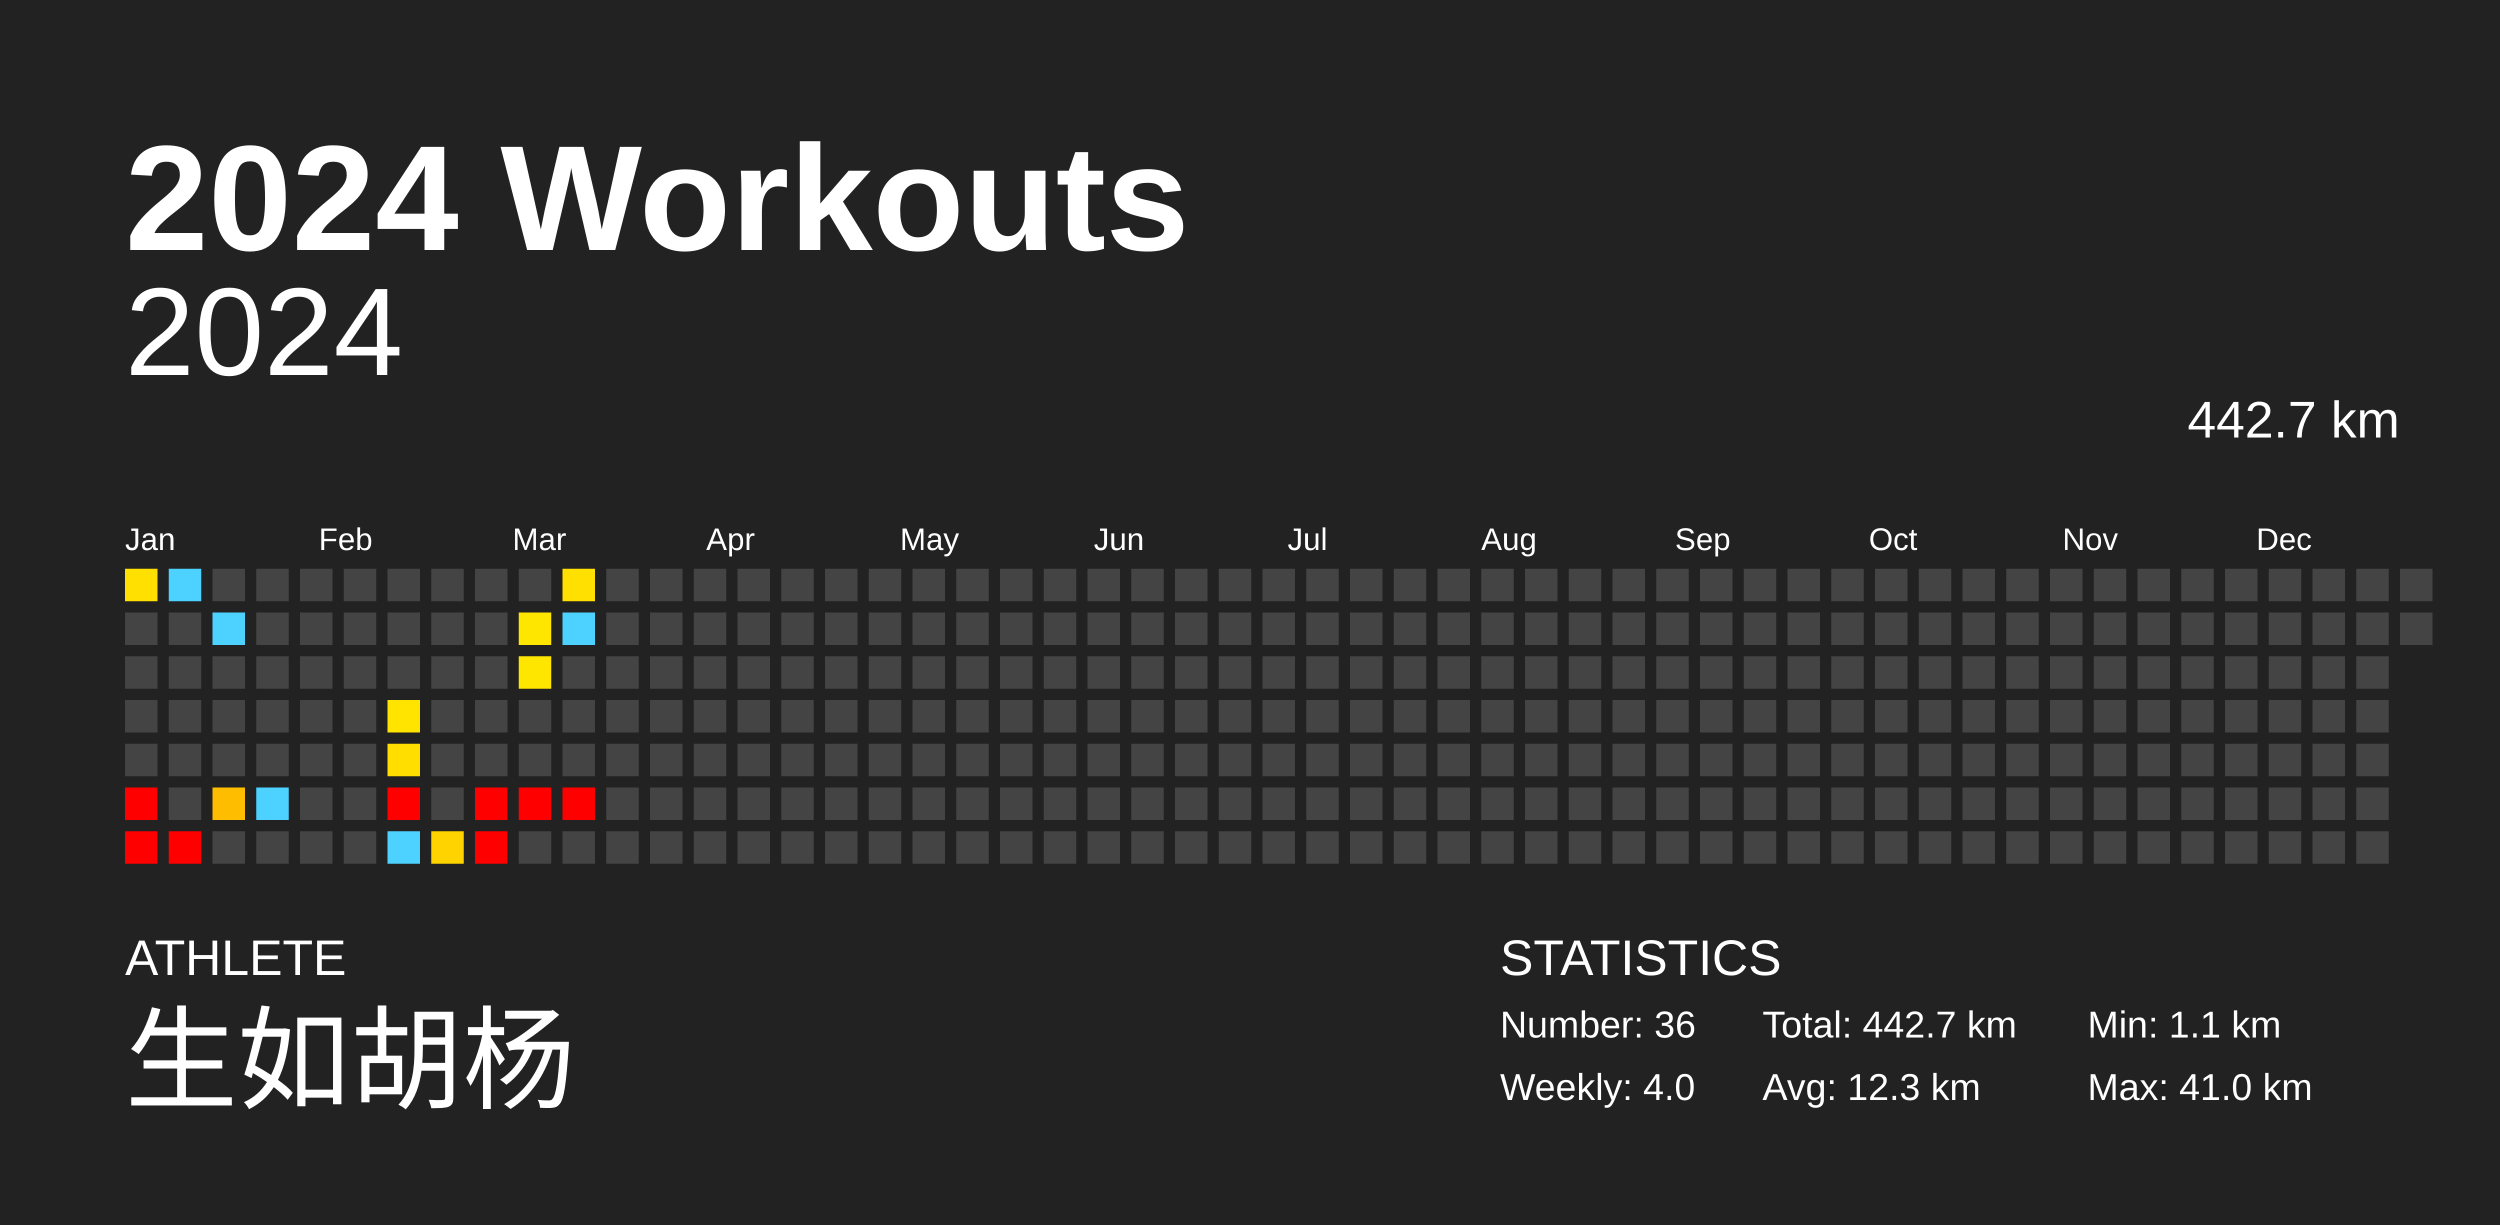
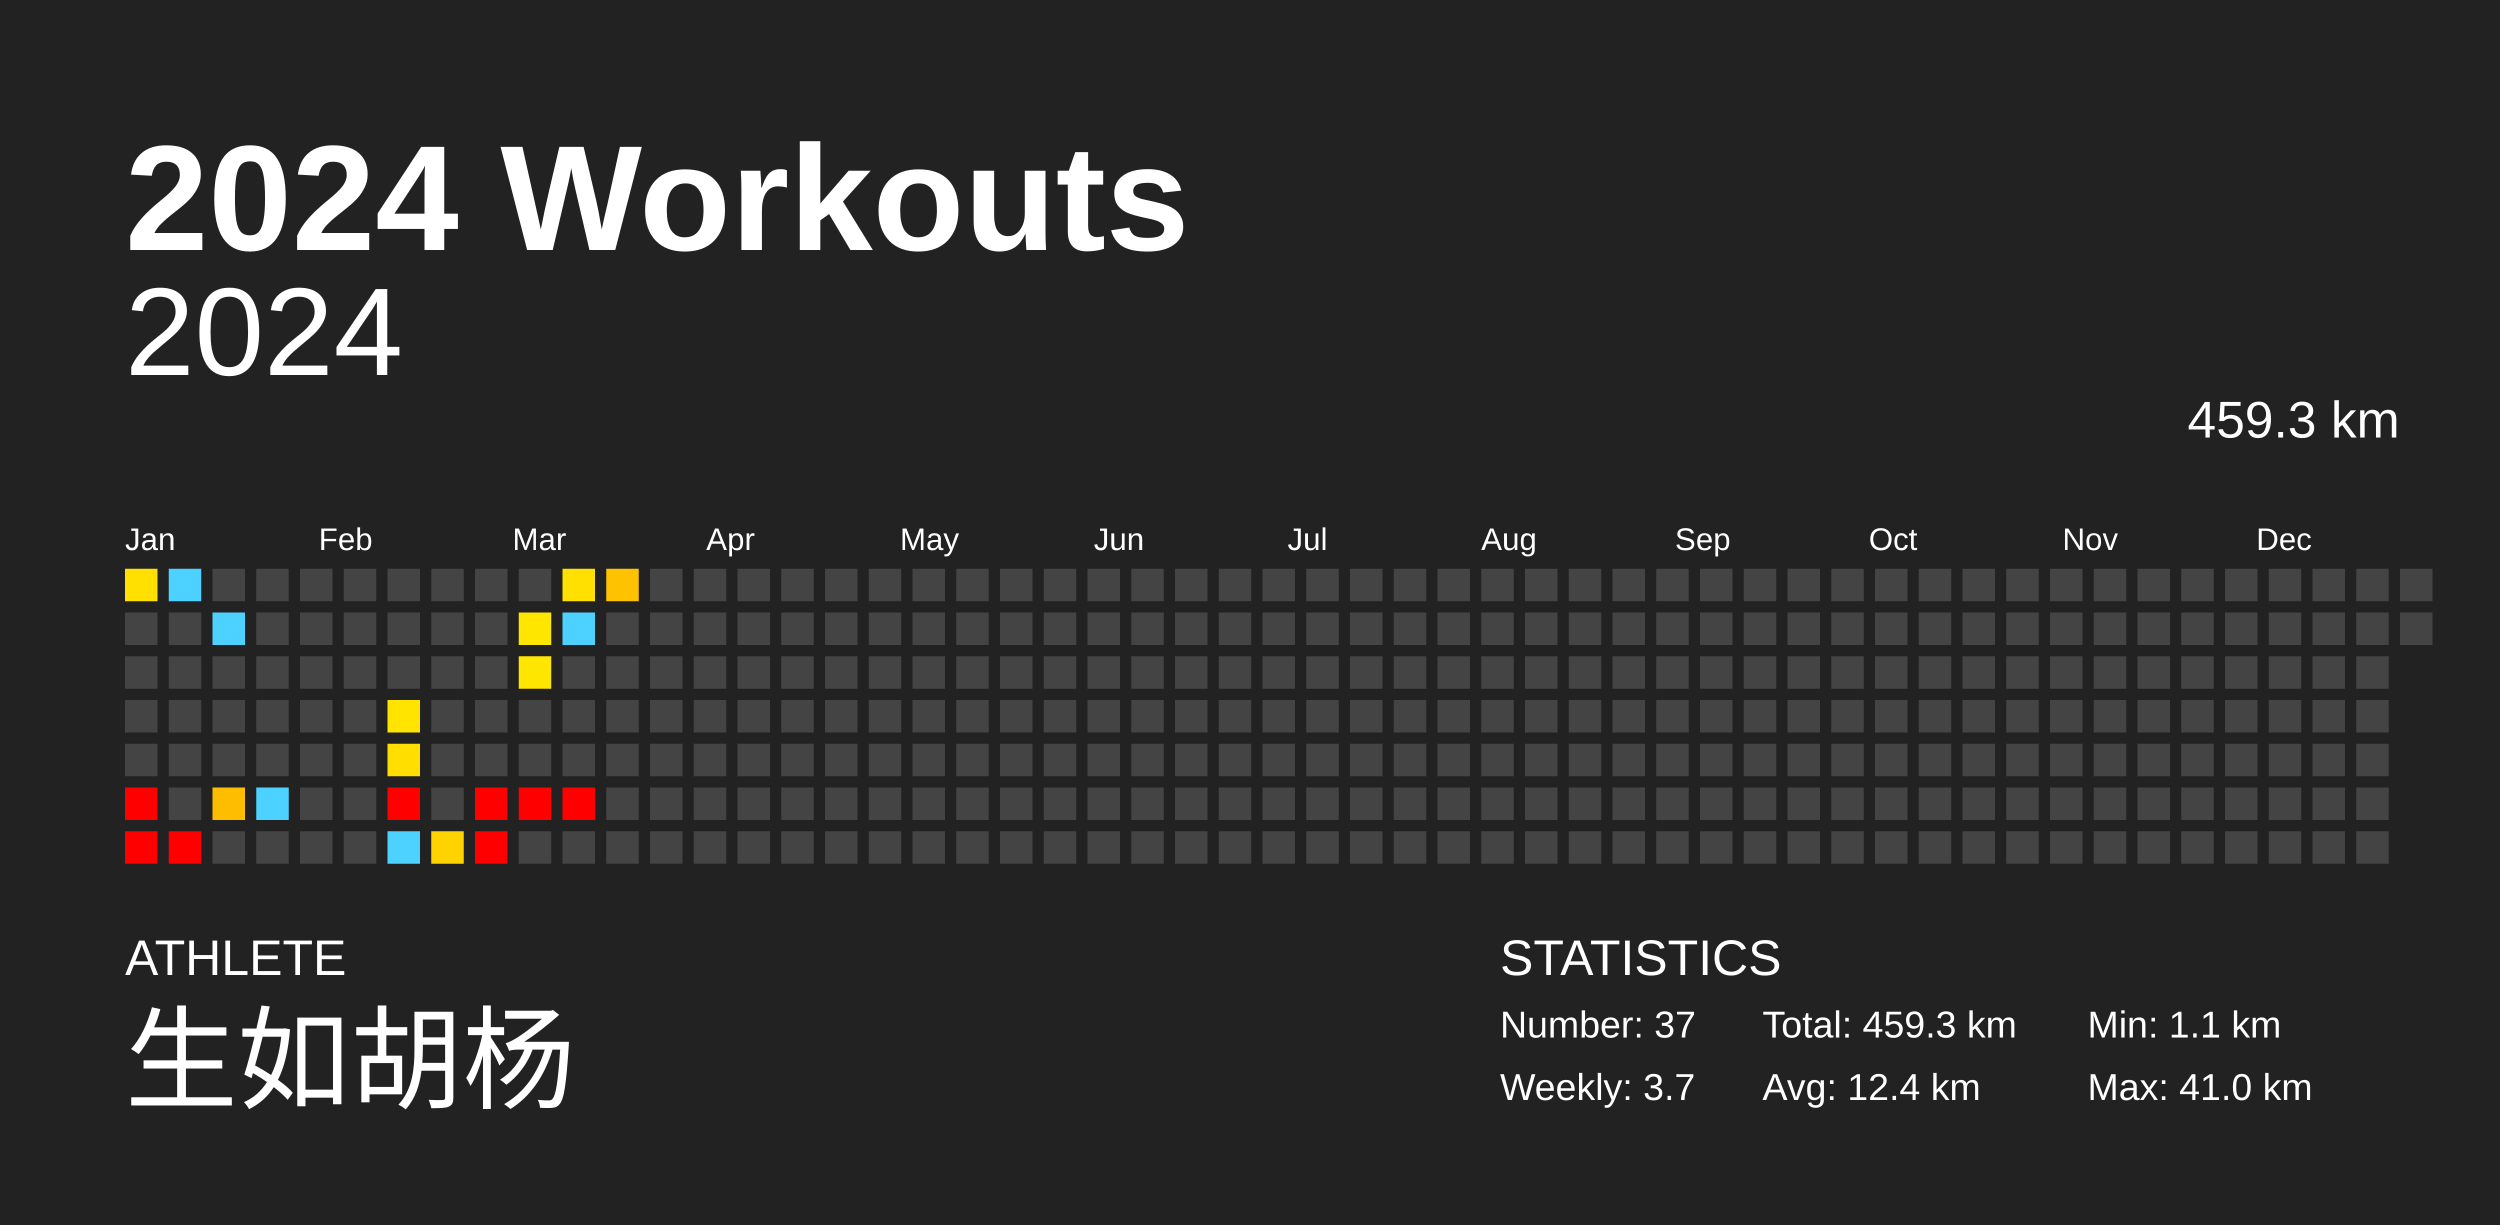
<svg xmlns="http://www.w3.org/2000/svg" baseProfile="full" height="98mm" version="1.1" viewBox="0,0,200,98" width="200mm">
  <defs />
  <rect fill="#222222" height="98" width="200" x="0" y="0" />
  <text fill="#FFFFFF" style="font-size:12px; font-family:Arial; font-weight:bold;" x="10" y="20">2024 Workouts</text>
  <text fill="#FFFFFF" style="font-size:4px; font-family:Arial" x="10" y="78">ATHLETE</text>
  <text fill="#FFFFFF" style="font-size:9px; font-family:Arial" x="10" y="88">生如胡杨</text>
  <text fill="#FFFFFF" style="font-size:4px; font-family:Arial" x="120" y="78">STATISTICS</text>
-   <text fill="#FFFFFF" style="font-size:3px; font-family:Arial" x="120" y="83">Number: 36</text>
-   <text fill="#FFFFFF" style="font-size:3px; font-family:Arial" x="120" y="88">Weekly: 4.0</text>
-   <text fill="#FFFFFF" style="font-size:3px; font-family:Arial" x="141" y="83">Total: 442.7 km</text>
-   <text fill="#FFFFFF" style="font-size:3px; font-family:Arial" x="141" y="88">Avg: 12.3 km</text>
+   <text fill="#FFFFFF" style="font-size:3px; font-family:Arial" x="120" y="83">Number: 37</text>
+   <text fill="#FFFFFF" style="font-size:3px; font-family:Arial" x="120" y="88">Weekly: 3.7</text>
+   <text fill="#FFFFFF" style="font-size:3px; font-family:Arial" x="141" y="83">Total: 459.3 km</text>
+   <text fill="#FFFFFF" style="font-size:3px; font-family:Arial" x="141" y="88">Avg: 12.4 km</text>
  <text fill="#FFFFFF" style="font-size:3px; font-family:Arial" x="167" y="83">Min: 1.1 km</text>
  <text fill="#FFFFFF" style="font-size:3px; font-family:Arial" x="167" y="88">Max: 41.0 km</text>
  <text alignment-baseline="hanging" fill="#FFFFFF" style="font-size:10.0px; font-family:Arial;" x="10" y="30">2024</text>
-   <text alignment-baseline="hanging" fill="#FFFFFF" style="font-size:4.125px; font-family:Arial;" x="175" y="35">442.7 km</text>
+   <text alignment-baseline="hanging" fill="#FFFFFF" style="font-size:4.125px; font-family:Arial;" x="175" y="35">459.3 km</text>
  <text fill="#FFFFFF" style="font-size:2.5px; font-family:Arial" x="10.0" y="44">Jan</text>
  <text fill="#FFFFFF" style="font-size:2.5px; font-family:Arial" x="25.5" y="44">Feb</text>
  <text fill="#FFFFFF" style="font-size:2.5px; font-family:Arial" x="41.0" y="44">Mar</text>
  <text fill="#FFFFFF" style="font-size:2.5px; font-family:Arial" x="56.5" y="44">Apr</text>
  <text fill="#FFFFFF" style="font-size:2.5px; font-family:Arial" x="72.0" y="44">May</text>
  <text fill="#FFFFFF" style="font-size:2.5px; font-family:Arial" x="87.5" y="44">Jun</text>
  <text fill="#FFFFFF" style="font-size:2.5px; font-family:Arial" x="103.0" y="44">Jul</text>
  <text fill="#FFFFFF" style="font-size:2.5px; font-family:Arial" x="118.5" y="44">Aug</text>
  <text fill="#FFFFFF" style="font-size:2.5px; font-family:Arial" x="134.0" y="44">Sep</text>
  <text fill="#FFFFFF" style="font-size:2.5px; font-family:Arial" x="149.5" y="44">Oct</text>
  <text fill="#FFFFFF" style="font-size:2.5px; font-family:Arial" x="165.0" y="44">Nov</text>
  <text fill="#FFFFFF" style="font-size:2.5px; font-family:Arial" x="180.5" y="44">Dec</text>
  <rect fill="#ffe000" height="2.6" width="2.6" x="10.0" y="45.5" />
  <rect fill="#444444" height="2.6" width="2.6" x="10.0" y="49.0" />
  <rect fill="#444444" height="2.6" width="2.6" x="10.0" y="52.5" />
  <rect fill="#444444" height="2.6" width="2.6" x="10.0" y="56.0" />
  <rect fill="#444444" height="2.6" width="2.6" x="10.0" y="59.5" />
  <rect fill="red" height="2.6" width="2.6" x="10.0" y="63.0" />
  <rect fill="red" height="2.6" width="2.6" x="10.0" y="66.5" />
  <rect fill="#4dd2ff" height="2.6" width="2.6" x="13.5" y="45.5" />
  <rect fill="#444444" height="2.6" width="2.6" x="13.5" y="49.0" />
  <rect fill="#444444" height="2.6" width="2.6" x="13.5" y="52.5" />
  <rect fill="#444444" height="2.6" width="2.6" x="13.5" y="56.0" />
  <rect fill="#444444" height="2.6" width="2.6" x="13.5" y="59.5" />
  <rect fill="#444444" height="2.6" width="2.6" x="13.5" y="63.0" />
  <rect fill="red" height="2.6" width="2.6" x="13.5" y="66.5" />
  <rect fill="#444444" height="2.6" width="2.6" x="17.0" y="45.5" />
  <rect fill="#4dd2ff" height="2.6" width="2.6" x="17.0" y="49.0" />
  <rect fill="#444444" height="2.6" width="2.6" x="17.0" y="52.5" />
  <rect fill="#444444" height="2.6" width="2.6" x="17.0" y="56.0" />
  <rect fill="#444444" height="2.6" width="2.6" x="17.0" y="59.5" />
  <rect fill="#ffbd00" height="2.6" width="2.6" x="17.0" y="63.0" />
  <rect fill="#444444" height="2.6" width="2.6" x="17.0" y="66.5" />
  <rect fill="#444444" height="2.6" width="2.6" x="20.5" y="45.5" />
  <rect fill="#444444" height="2.6" width="2.6" x="20.5" y="49.0" />
  <rect fill="#444444" height="2.6" width="2.6" x="20.5" y="52.5" />
  <rect fill="#444444" height="2.6" width="2.6" x="20.5" y="56.0" />
  <rect fill="#444444" height="2.6" width="2.6" x="20.5" y="59.5" />
  <rect fill="#4dd2ff" height="2.6" width="2.6" x="20.5" y="63.0" />
  <rect fill="#444444" height="2.6" width="2.6" x="20.5" y="66.5" />
  <rect fill="#444444" height="2.6" width="2.6" x="24.0" y="45.5" />
  <rect fill="#444444" height="2.6" width="2.6" x="24.0" y="49.0" />
  <rect fill="#444444" height="2.6" width="2.6" x="24.0" y="52.5" />
  <rect fill="#444444" height="2.6" width="2.6" x="24.0" y="56.0" />
  <rect fill="#444444" height="2.6" width="2.6" x="24.0" y="59.5" />
  <rect fill="#444444" height="2.6" width="2.6" x="24.0" y="63.0" />
  <rect fill="#444444" height="2.6" width="2.6" x="24.0" y="66.5" />
  <rect fill="#444444" height="2.6" width="2.6" x="27.5" y="45.5" />
  <rect fill="#444444" height="2.6" width="2.6" x="27.5" y="49.0" />
  <rect fill="#444444" height="2.6" width="2.6" x="27.5" y="52.5" />
  <rect fill="#444444" height="2.6" width="2.6" x="27.5" y="56.0" />
  <rect fill="#444444" height="2.6" width="2.6" x="27.5" y="59.5" />
  <rect fill="#444444" height="2.6" width="2.6" x="27.5" y="63.0" />
  <rect fill="#444444" height="2.6" width="2.6" x="27.5" y="66.5" />
  <rect fill="#444444" height="2.6" width="2.6" x="31.0" y="45.5" />
  <rect fill="#444444" height="2.6" width="2.6" x="31.0" y="49.0" />
  <rect fill="#444444" height="2.6" width="2.6" x="31.0" y="52.5" />
  <rect fill="#ffe400" height="2.6" width="2.6" x="31.0" y="56.0" />
  <rect fill="#ffde00" height="2.6" width="2.6" x="31.0" y="59.5" />
  <rect fill="red" height="2.6" width="2.6" x="31.0" y="63.0" />
  <rect fill="#4dd2ff" height="2.6" width="2.6" x="31.0" y="66.5" />
  <rect fill="#444444" height="2.6" width="2.6" x="34.5" y="45.5" />
  <rect fill="#444444" height="2.6" width="2.6" x="34.5" y="49.0" />
  <rect fill="#444444" height="2.6" width="2.6" x="34.5" y="52.5" />
  <rect fill="#444444" height="2.6" width="2.6" x="34.5" y="56.0" />
  <rect fill="#444444" height="2.6" width="2.6" x="34.5" y="59.5" />
  <rect fill="#444444" height="2.6" width="2.6" x="34.5" y="63.0" />
  <rect fill="#ffd300" height="2.6" width="2.6" x="34.5" y="66.5" />
  <rect fill="#444444" height="2.6" width="2.6" x="38.0" y="45.5" />
  <rect fill="#444444" height="2.6" width="2.6" x="38.0" y="49.0" />
  <rect fill="#444444" height="2.6" width="2.6" x="38.0" y="52.5" />
  <rect fill="#444444" height="2.6" width="2.6" x="38.0" y="56.0" />
  <rect fill="#444444" height="2.6" width="2.6" x="38.0" y="59.5" />
  <rect fill="red" height="2.6" width="2.6" x="38.0" y="63.0" />
  <rect fill="red" height="2.6" width="2.6" x="38.0" y="66.5" />
  <rect fill="#444444" height="2.6" width="2.6" x="41.5" y="45.5" />
  <rect fill="#ffe600" height="2.6" width="2.6" x="41.5" y="49.0" />
  <rect fill="#ffe600" height="2.6" width="2.6" x="41.5" y="52.5" />
  <rect fill="#444444" height="2.6" width="2.6" x="41.5" y="56.0" />
  <rect fill="#444444" height="2.6" width="2.6" x="41.5" y="59.5" />
  <rect fill="red" height="2.6" width="2.6" x="41.5" y="63.0" />
  <rect fill="#444444" height="2.6" width="2.6" x="41.5" y="66.5" />
  <rect fill="#ffe000" height="2.6" width="2.6" x="45.0" y="45.5" />
  <rect fill="#4dd2ff" height="2.6" width="2.6" x="45.0" y="49.0" />
  <rect fill="#444444" height="2.6" width="2.6" x="45.0" y="52.5" />
  <rect fill="#444444" height="2.6" width="2.6" x="45.0" y="56.0" />
  <rect fill="#444444" height="2.6" width="2.6" x="45.0" y="59.5" />
  <rect fill="red" height="2.6" width="2.6" x="45.0" y="63.0" />
  <rect fill="#444444" height="2.6" width="2.6" x="45.0" y="66.5" />
-   <rect fill="#444444" height="2.6" width="2.6" x="48.5" y="45.5" />
+   <rect fill="#ffc200" height="2.6" width="2.6" x="48.5" y="45.5" />
  <rect fill="#444444" height="2.6" width="2.6" x="48.5" y="49.0" />
  <rect fill="#444444" height="2.6" width="2.6" x="48.5" y="52.5" />
  <rect fill="#444444" height="2.6" width="2.6" x="48.5" y="56.0" />
  <rect fill="#444444" height="2.6" width="2.6" x="48.5" y="59.5" />
  <rect fill="#444444" height="2.6" width="2.6" x="48.5" y="63.0" />
  <rect fill="#444444" height="2.6" width="2.6" x="48.5" y="66.5" />
  <rect fill="#444444" height="2.6" width="2.6" x="52.0" y="45.5" />
  <rect fill="#444444" height="2.6" width="2.6" x="52.0" y="49.0" />
  <rect fill="#444444" height="2.6" width="2.6" x="52.0" y="52.5" />
  <rect fill="#444444" height="2.6" width="2.6" x="52.0" y="56.0" />
  <rect fill="#444444" height="2.6" width="2.6" x="52.0" y="59.5" />
  <rect fill="#444444" height="2.6" width="2.6" x="52.0" y="63.0" />
  <rect fill="#444444" height="2.6" width="2.6" x="52.0" y="66.5" />
  <rect fill="#444444" height="2.6" width="2.6" x="55.5" y="45.5" />
  <rect fill="#444444" height="2.6" width="2.6" x="55.5" y="49.0" />
  <rect fill="#444444" height="2.6" width="2.6" x="55.5" y="52.5" />
  <rect fill="#444444" height="2.6" width="2.6" x="55.5" y="56.0" />
  <rect fill="#444444" height="2.6" width="2.6" x="55.5" y="59.5" />
  <rect fill="#444444" height="2.6" width="2.6" x="55.5" y="63.0" />
  <rect fill="#444444" height="2.6" width="2.6" x="55.5" y="66.5" />
  <rect fill="#444444" height="2.6" width="2.6" x="59.0" y="45.5" />
  <rect fill="#444444" height="2.6" width="2.6" x="59.0" y="49.0" />
  <rect fill="#444444" height="2.6" width="2.6" x="59.0" y="52.5" />
  <rect fill="#444444" height="2.6" width="2.6" x="59.0" y="56.0" />
  <rect fill="#444444" height="2.6" width="2.6" x="59.0" y="59.5" />
  <rect fill="#444444" height="2.6" width="2.6" x="59.0" y="63.0" />
  <rect fill="#444444" height="2.6" width="2.6" x="59.0" y="66.5" />
  <rect fill="#444444" height="2.6" width="2.6" x="62.5" y="45.5" />
  <rect fill="#444444" height="2.6" width="2.6" x="62.5" y="49.0" />
  <rect fill="#444444" height="2.6" width="2.6" x="62.5" y="52.5" />
  <rect fill="#444444" height="2.6" width="2.6" x="62.5" y="56.0" />
  <rect fill="#444444" height="2.6" width="2.6" x="62.5" y="59.5" />
  <rect fill="#444444" height="2.6" width="2.6" x="62.5" y="63.0" />
  <rect fill="#444444" height="2.6" width="2.6" x="62.5" y="66.5" />
  <rect fill="#444444" height="2.6" width="2.6" x="66.0" y="45.5" />
  <rect fill="#444444" height="2.6" width="2.6" x="66.0" y="49.0" />
  <rect fill="#444444" height="2.6" width="2.6" x="66.0" y="52.5" />
  <rect fill="#444444" height="2.6" width="2.6" x="66.0" y="56.0" />
  <rect fill="#444444" height="2.6" width="2.6" x="66.0" y="59.5" />
  <rect fill="#444444" height="2.6" width="2.6" x="66.0" y="63.0" />
  <rect fill="#444444" height="2.6" width="2.6" x="66.0" y="66.5" />
  <rect fill="#444444" height="2.6" width="2.6" x="69.5" y="45.5" />
  <rect fill="#444444" height="2.6" width="2.6" x="69.5" y="49.0" />
  <rect fill="#444444" height="2.6" width="2.6" x="69.5" y="52.5" />
  <rect fill="#444444" height="2.6" width="2.6" x="69.5" y="56.0" />
  <rect fill="#444444" height="2.6" width="2.6" x="69.5" y="59.5" />
  <rect fill="#444444" height="2.6" width="2.6" x="69.5" y="63.0" />
  <rect fill="#444444" height="2.6" width="2.6" x="69.5" y="66.5" />
  <rect fill="#444444" height="2.6" width="2.6" x="73.0" y="45.5" />
  <rect fill="#444444" height="2.6" width="2.6" x="73.0" y="49.0" />
  <rect fill="#444444" height="2.6" width="2.6" x="73.0" y="52.5" />
  <rect fill="#444444" height="2.6" width="2.6" x="73.0" y="56.0" />
  <rect fill="#444444" height="2.6" width="2.6" x="73.0" y="59.5" />
  <rect fill="#444444" height="2.6" width="2.6" x="73.0" y="63.0" />
  <rect fill="#444444" height="2.6" width="2.6" x="73.0" y="66.5" />
  <rect fill="#444444" height="2.6" width="2.6" x="76.5" y="45.5" />
  <rect fill="#444444" height="2.6" width="2.6" x="76.5" y="49.0" />
  <rect fill="#444444" height="2.6" width="2.6" x="76.5" y="52.5" />
  <rect fill="#444444" height="2.6" width="2.6" x="76.5" y="56.0" />
  <rect fill="#444444" height="2.6" width="2.6" x="76.5" y="59.5" />
  <rect fill="#444444" height="2.6" width="2.6" x="76.5" y="63.0" />
  <rect fill="#444444" height="2.6" width="2.6" x="76.5" y="66.5" />
  <rect fill="#444444" height="2.6" width="2.6" x="80.0" y="45.5" />
  <rect fill="#444444" height="2.6" width="2.6" x="80.0" y="49.0" />
  <rect fill="#444444" height="2.6" width="2.6" x="80.0" y="52.5" />
  <rect fill="#444444" height="2.6" width="2.6" x="80.0" y="56.0" />
  <rect fill="#444444" height="2.6" width="2.6" x="80.0" y="59.5" />
  <rect fill="#444444" height="2.6" width="2.6" x="80.0" y="63.0" />
  <rect fill="#444444" height="2.6" width="2.6" x="80.0" y="66.5" />
  <rect fill="#444444" height="2.6" width="2.6" x="83.5" y="45.5" />
  <rect fill="#444444" height="2.6" width="2.6" x="83.5" y="49.0" />
  <rect fill="#444444" height="2.6" width="2.6" x="83.5" y="52.5" />
  <rect fill="#444444" height="2.6" width="2.6" x="83.5" y="56.0" />
  <rect fill="#444444" height="2.6" width="2.6" x="83.5" y="59.5" />
  <rect fill="#444444" height="2.6" width="2.6" x="83.5" y="63.0" />
  <rect fill="#444444" height="2.6" width="2.6" x="83.5" y="66.5" />
  <rect fill="#444444" height="2.6" width="2.6" x="87.0" y="45.5" />
  <rect fill="#444444" height="2.6" width="2.6" x="87.0" y="49.0" />
  <rect fill="#444444" height="2.6" width="2.6" x="87.0" y="52.5" />
  <rect fill="#444444" height="2.6" width="2.6" x="87.0" y="56.0" />
  <rect fill="#444444" height="2.6" width="2.6" x="87.0" y="59.5" />
  <rect fill="#444444" height="2.6" width="2.6" x="87.0" y="63.0" />
  <rect fill="#444444" height="2.6" width="2.6" x="87.0" y="66.5" />
  <rect fill="#444444" height="2.6" width="2.6" x="90.5" y="45.5" />
  <rect fill="#444444" height="2.6" width="2.6" x="90.5" y="49.0" />
  <rect fill="#444444" height="2.6" width="2.6" x="90.5" y="52.5" />
  <rect fill="#444444" height="2.6" width="2.6" x="90.5" y="56.0" />
  <rect fill="#444444" height="2.6" width="2.6" x="90.5" y="59.5" />
  <rect fill="#444444" height="2.6" width="2.6" x="90.5" y="63.0" />
  <rect fill="#444444" height="2.6" width="2.6" x="90.5" y="66.5" />
  <rect fill="#444444" height="2.6" width="2.6" x="94.0" y="45.5" />
  <rect fill="#444444" height="2.6" width="2.6" x="94.0" y="49.0" />
  <rect fill="#444444" height="2.6" width="2.6" x="94.0" y="52.5" />
  <rect fill="#444444" height="2.6" width="2.6" x="94.0" y="56.0" />
  <rect fill="#444444" height="2.6" width="2.6" x="94.0" y="59.5" />
  <rect fill="#444444" height="2.6" width="2.6" x="94.0" y="63.0" />
  <rect fill="#444444" height="2.6" width="2.6" x="94.0" y="66.5" />
  <rect fill="#444444" height="2.6" width="2.6" x="97.5" y="45.5" />
  <rect fill="#444444" height="2.6" width="2.6" x="97.5" y="49.0" />
  <rect fill="#444444" height="2.6" width="2.6" x="97.5" y="52.5" />
  <rect fill="#444444" height="2.6" width="2.6" x="97.5" y="56.0" />
  <rect fill="#444444" height="2.6" width="2.6" x="97.5" y="59.5" />
  <rect fill="#444444" height="2.6" width="2.6" x="97.5" y="63.0" />
  <rect fill="#444444" height="2.6" width="2.6" x="97.5" y="66.5" />
  <rect fill="#444444" height="2.6" width="2.6" x="101.0" y="45.5" />
  <rect fill="#444444" height="2.6" width="2.6" x="101.0" y="49.0" />
  <rect fill="#444444" height="2.6" width="2.6" x="101.0" y="52.5" />
  <rect fill="#444444" height="2.6" width="2.6" x="101.0" y="56.0" />
  <rect fill="#444444" height="2.6" width="2.6" x="101.0" y="59.5" />
  <rect fill="#444444" height="2.6" width="2.6" x="101.0" y="63.0" />
  <rect fill="#444444" height="2.6" width="2.6" x="101.0" y="66.5" />
  <rect fill="#444444" height="2.6" width="2.6" x="104.5" y="45.5" />
  <rect fill="#444444" height="2.6" width="2.6" x="104.5" y="49.0" />
  <rect fill="#444444" height="2.6" width="2.6" x="104.5" y="52.5" />
  <rect fill="#444444" height="2.6" width="2.6" x="104.5" y="56.0" />
  <rect fill="#444444" height="2.6" width="2.6" x="104.5" y="59.5" />
  <rect fill="#444444" height="2.6" width="2.6" x="104.5" y="63.0" />
  <rect fill="#444444" height="2.6" width="2.6" x="104.5" y="66.5" />
  <rect fill="#444444" height="2.6" width="2.6" x="108.0" y="45.5" />
  <rect fill="#444444" height="2.6" width="2.6" x="108.0" y="49.0" />
  <rect fill="#444444" height="2.6" width="2.6" x="108.0" y="52.5" />
  <rect fill="#444444" height="2.6" width="2.6" x="108.0" y="56.0" />
  <rect fill="#444444" height="2.6" width="2.6" x="108.0" y="59.5" />
  <rect fill="#444444" height="2.6" width="2.6" x="108.0" y="63.0" />
  <rect fill="#444444" height="2.6" width="2.6" x="108.0" y="66.5" />
  <rect fill="#444444" height="2.6" width="2.6" x="111.5" y="45.5" />
  <rect fill="#444444" height="2.6" width="2.6" x="111.5" y="49.0" />
  <rect fill="#444444" height="2.6" width="2.6" x="111.5" y="52.5" />
  <rect fill="#444444" height="2.6" width="2.6" x="111.5" y="56.0" />
  <rect fill="#444444" height="2.6" width="2.6" x="111.5" y="59.5" />
  <rect fill="#444444" height="2.6" width="2.6" x="111.5" y="63.0" />
  <rect fill="#444444" height="2.6" width="2.6" x="111.5" y="66.5" />
  <rect fill="#444444" height="2.6" width="2.6" x="115.0" y="45.5" />
  <rect fill="#444444" height="2.6" width="2.6" x="115.0" y="49.0" />
  <rect fill="#444444" height="2.6" width="2.6" x="115.0" y="52.5" />
  <rect fill="#444444" height="2.6" width="2.6" x="115.0" y="56.0" />
  <rect fill="#444444" height="2.6" width="2.6" x="115.0" y="59.5" />
  <rect fill="#444444" height="2.6" width="2.6" x="115.0" y="63.0" />
  <rect fill="#444444" height="2.6" width="2.6" x="115.0" y="66.5" />
  <rect fill="#444444" height="2.6" width="2.6" x="118.5" y="45.5" />
  <rect fill="#444444" height="2.6" width="2.6" x="118.5" y="49.0" />
  <rect fill="#444444" height="2.6" width="2.6" x="118.5" y="52.5" />
  <rect fill="#444444" height="2.6" width="2.6" x="118.5" y="56.0" />
  <rect fill="#444444" height="2.6" width="2.6" x="118.5" y="59.5" />
  <rect fill="#444444" height="2.6" width="2.6" x="118.5" y="63.0" />
  <rect fill="#444444" height="2.6" width="2.6" x="118.5" y="66.5" />
  <rect fill="#444444" height="2.6" width="2.6" x="122.0" y="45.5" />
  <rect fill="#444444" height="2.6" width="2.6" x="122.0" y="49.0" />
  <rect fill="#444444" height="2.6" width="2.6" x="122.0" y="52.5" />
  <rect fill="#444444" height="2.6" width="2.6" x="122.0" y="56.0" />
  <rect fill="#444444" height="2.6" width="2.6" x="122.0" y="59.5" />
  <rect fill="#444444" height="2.6" width="2.6" x="122.0" y="63.0" />
  <rect fill="#444444" height="2.6" width="2.6" x="122.0" y="66.5" />
  <rect fill="#444444" height="2.6" width="2.6" x="125.5" y="45.5" />
  <rect fill="#444444" height="2.6" width="2.6" x="125.5" y="49.0" />
  <rect fill="#444444" height="2.6" width="2.6" x="125.5" y="52.5" />
  <rect fill="#444444" height="2.6" width="2.6" x="125.5" y="56.0" />
  <rect fill="#444444" height="2.6" width="2.6" x="125.5" y="59.5" />
  <rect fill="#444444" height="2.6" width="2.6" x="125.5" y="63.0" />
  <rect fill="#444444" height="2.6" width="2.6" x="125.5" y="66.5" />
  <rect fill="#444444" height="2.6" width="2.6" x="129.0" y="45.5" />
  <rect fill="#444444" height="2.6" width="2.6" x="129.0" y="49.0" />
  <rect fill="#444444" height="2.6" width="2.6" x="129.0" y="52.5" />
  <rect fill="#444444" height="2.6" width="2.6" x="129.0" y="56.0" />
  <rect fill="#444444" height="2.6" width="2.6" x="129.0" y="59.5" />
  <rect fill="#444444" height="2.6" width="2.6" x="129.0" y="63.0" />
  <rect fill="#444444" height="2.6" width="2.6" x="129.0" y="66.5" />
  <rect fill="#444444" height="2.6" width="2.6" x="132.5" y="45.5" />
  <rect fill="#444444" height="2.6" width="2.6" x="132.5" y="49.0" />
  <rect fill="#444444" height="2.6" width="2.6" x="132.5" y="52.5" />
  <rect fill="#444444" height="2.6" width="2.6" x="132.5" y="56.0" />
  <rect fill="#444444" height="2.6" width="2.6" x="132.5" y="59.5" />
  <rect fill="#444444" height="2.6" width="2.6" x="132.5" y="63.0" />
  <rect fill="#444444" height="2.6" width="2.6" x="132.5" y="66.5" />
  <rect fill="#444444" height="2.6" width="2.6" x="136.0" y="45.5" />
  <rect fill="#444444" height="2.6" width="2.6" x="136.0" y="49.0" />
  <rect fill="#444444" height="2.6" width="2.6" x="136.0" y="52.5" />
  <rect fill="#444444" height="2.6" width="2.6" x="136.0" y="56.0" />
  <rect fill="#444444" height="2.6" width="2.6" x="136.0" y="59.5" />
  <rect fill="#444444" height="2.6" width="2.6" x="136.0" y="63.0" />
  <rect fill="#444444" height="2.6" width="2.6" x="136.0" y="66.5" />
  <rect fill="#444444" height="2.6" width="2.6" x="139.5" y="45.5" />
  <rect fill="#444444" height="2.6" width="2.6" x="139.5" y="49.0" />
  <rect fill="#444444" height="2.6" width="2.6" x="139.5" y="52.5" />
  <rect fill="#444444" height="2.6" width="2.6" x="139.5" y="56.0" />
  <rect fill="#444444" height="2.6" width="2.6" x="139.5" y="59.5" />
  <rect fill="#444444" height="2.6" width="2.6" x="139.5" y="63.0" />
  <rect fill="#444444" height="2.6" width="2.6" x="139.5" y="66.5" />
  <rect fill="#444444" height="2.6" width="2.6" x="143.0" y="45.5" />
  <rect fill="#444444" height="2.6" width="2.6" x="143.0" y="49.0" />
  <rect fill="#444444" height="2.6" width="2.6" x="143.0" y="52.5" />
  <rect fill="#444444" height="2.6" width="2.6" x="143.0" y="56.0" />
  <rect fill="#444444" height="2.6" width="2.6" x="143.0" y="59.5" />
  <rect fill="#444444" height="2.6" width="2.6" x="143.0" y="63.0" />
  <rect fill="#444444" height="2.6" width="2.6" x="143.0" y="66.5" />
  <rect fill="#444444" height="2.6" width="2.6" x="146.5" y="45.5" />
  <rect fill="#444444" height="2.6" width="2.6" x="146.5" y="49.0" />
  <rect fill="#444444" height="2.6" width="2.6" x="146.5" y="52.5" />
  <rect fill="#444444" height="2.6" width="2.6" x="146.5" y="56.0" />
  <rect fill="#444444" height="2.6" width="2.6" x="146.5" y="59.5" />
  <rect fill="#444444" height="2.6" width="2.6" x="146.5" y="63.0" />
  <rect fill="#444444" height="2.6" width="2.6" x="146.5" y="66.5" />
  <rect fill="#444444" height="2.6" width="2.6" x="150.0" y="45.5" />
  <rect fill="#444444" height="2.6" width="2.6" x="150.0" y="49.0" />
  <rect fill="#444444" height="2.6" width="2.6" x="150.0" y="52.5" />
  <rect fill="#444444" height="2.6" width="2.6" x="150.0" y="56.0" />
  <rect fill="#444444" height="2.6" width="2.6" x="150.0" y="59.5" />
  <rect fill="#444444" height="2.6" width="2.6" x="150.0" y="63.0" />
  <rect fill="#444444" height="2.6" width="2.6" x="150.0" y="66.5" />
  <rect fill="#444444" height="2.6" width="2.6" x="153.5" y="45.5" />
  <rect fill="#444444" height="2.6" width="2.6" x="153.5" y="49.0" />
  <rect fill="#444444" height="2.6" width="2.6" x="153.5" y="52.5" />
  <rect fill="#444444" height="2.6" width="2.6" x="153.5" y="56.0" />
  <rect fill="#444444" height="2.6" width="2.6" x="153.5" y="59.5" />
  <rect fill="#444444" height="2.6" width="2.6" x="153.5" y="63.0" />
  <rect fill="#444444" height="2.6" width="2.6" x="153.5" y="66.5" />
  <rect fill="#444444" height="2.6" width="2.6" x="157.0" y="45.5" />
  <rect fill="#444444" height="2.6" width="2.6" x="157.0" y="49.0" />
  <rect fill="#444444" height="2.6" width="2.6" x="157.0" y="52.5" />
  <rect fill="#444444" height="2.6" width="2.6" x="157.0" y="56.0" />
  <rect fill="#444444" height="2.6" width="2.6" x="157.0" y="59.5" />
  <rect fill="#444444" height="2.6" width="2.6" x="157.0" y="63.0" />
  <rect fill="#444444" height="2.6" width="2.6" x="157.0" y="66.5" />
  <rect fill="#444444" height="2.6" width="2.6" x="160.5" y="45.5" />
  <rect fill="#444444" height="2.6" width="2.6" x="160.5" y="49.0" />
  <rect fill="#444444" height="2.6" width="2.6" x="160.5" y="52.5" />
  <rect fill="#444444" height="2.6" width="2.6" x="160.5" y="56.0" />
  <rect fill="#444444" height="2.6" width="2.6" x="160.5" y="59.5" />
  <rect fill="#444444" height="2.6" width="2.6" x="160.5" y="63.0" />
  <rect fill="#444444" height="2.6" width="2.6" x="160.5" y="66.5" />
  <rect fill="#444444" height="2.6" width="2.6" x="164.0" y="45.5" />
  <rect fill="#444444" height="2.6" width="2.6" x="164.0" y="49.0" />
  <rect fill="#444444" height="2.6" width="2.6" x="164.0" y="52.5" />
  <rect fill="#444444" height="2.6" width="2.6" x="164.0" y="56.0" />
  <rect fill="#444444" height="2.6" width="2.6" x="164.0" y="59.5" />
  <rect fill="#444444" height="2.6" width="2.6" x="164.0" y="63.0" />
  <rect fill="#444444" height="2.6" width="2.6" x="164.0" y="66.5" />
  <rect fill="#444444" height="2.6" width="2.6" x="167.5" y="45.5" />
  <rect fill="#444444" height="2.6" width="2.6" x="167.5" y="49.0" />
  <rect fill="#444444" height="2.6" width="2.6" x="167.5" y="52.5" />
  <rect fill="#444444" height="2.6" width="2.6" x="167.5" y="56.0" />
  <rect fill="#444444" height="2.6" width="2.6" x="167.5" y="59.5" />
  <rect fill="#444444" height="2.6" width="2.6" x="167.5" y="63.0" />
  <rect fill="#444444" height="2.6" width="2.6" x="167.5" y="66.5" />
  <rect fill="#444444" height="2.6" width="2.6" x="171.0" y="45.5" />
  <rect fill="#444444" height="2.6" width="2.6" x="171.0" y="49.0" />
  <rect fill="#444444" height="2.6" width="2.6" x="171.0" y="52.5" />
  <rect fill="#444444" height="2.6" width="2.6" x="171.0" y="56.0" />
  <rect fill="#444444" height="2.6" width="2.6" x="171.0" y="59.5" />
  <rect fill="#444444" height="2.6" width="2.6" x="171.0" y="63.0" />
  <rect fill="#444444" height="2.6" width="2.6" x="171.0" y="66.5" />
  <rect fill="#444444" height="2.6" width="2.6" x="174.5" y="45.5" />
  <rect fill="#444444" height="2.6" width="2.6" x="174.5" y="49.0" />
  <rect fill="#444444" height="2.6" width="2.6" x="174.5" y="52.5" />
  <rect fill="#444444" height="2.6" width="2.6" x="174.5" y="56.0" />
  <rect fill="#444444" height="2.6" width="2.6" x="174.5" y="59.5" />
  <rect fill="#444444" height="2.6" width="2.6" x="174.5" y="63.0" />
  <rect fill="#444444" height="2.6" width="2.6" x="174.5" y="66.5" />
  <rect fill="#444444" height="2.6" width="2.6" x="178.0" y="45.5" />
  <rect fill="#444444" height="2.6" width="2.6" x="178.0" y="49.0" />
  <rect fill="#444444" height="2.6" width="2.6" x="178.0" y="52.5" />
  <rect fill="#444444" height="2.6" width="2.6" x="178.0" y="56.0" />
  <rect fill="#444444" height="2.6" width="2.6" x="178.0" y="59.5" />
  <rect fill="#444444" height="2.6" width="2.6" x="178.0" y="63.0" />
  <rect fill="#444444" height="2.6" width="2.6" x="178.0" y="66.5" />
  <rect fill="#444444" height="2.6" width="2.6" x="181.5" y="45.5" />
  <rect fill="#444444" height="2.6" width="2.6" x="181.5" y="49.0" />
  <rect fill="#444444" height="2.6" width="2.6" x="181.5" y="52.5" />
  <rect fill="#444444" height="2.6" width="2.6" x="181.5" y="56.0" />
  <rect fill="#444444" height="2.6" width="2.6" x="181.5" y="59.5" />
  <rect fill="#444444" height="2.6" width="2.6" x="181.5" y="63.0" />
  <rect fill="#444444" height="2.6" width="2.6" x="181.5" y="66.5" />
  <rect fill="#444444" height="2.6" width="2.6" x="185.0" y="45.5" />
  <rect fill="#444444" height="2.6" width="2.6" x="185.0" y="49.0" />
  <rect fill="#444444" height="2.6" width="2.6" x="185.0" y="52.5" />
  <rect fill="#444444" height="2.6" width="2.6" x="185.0" y="56.0" />
  <rect fill="#444444" height="2.6" width="2.6" x="185.0" y="59.5" />
  <rect fill="#444444" height="2.6" width="2.6" x="185.0" y="63.0" />
  <rect fill="#444444" height="2.6" width="2.6" x="185.0" y="66.5" />
  <rect fill="#444444" height="2.6" width="2.6" x="188.5" y="45.5" />
  <rect fill="#444444" height="2.6" width="2.6" x="188.5" y="49.0" />
  <rect fill="#444444" height="2.6" width="2.6" x="188.5" y="52.5" />
  <rect fill="#444444" height="2.6" width="2.6" x="188.5" y="56.0" />
  <rect fill="#444444" height="2.6" width="2.6" x="188.5" y="59.5" />
  <rect fill="#444444" height="2.6" width="2.6" x="188.5" y="63.0" />
  <rect fill="#444444" height="2.6" width="2.6" x="188.5" y="66.5" />
  <rect fill="#444444" height="2.6" width="2.6" x="192.0" y="45.5" />
  <rect fill="#444444" height="2.6" width="2.6" x="192.0" y="49.0" />
</svg>
